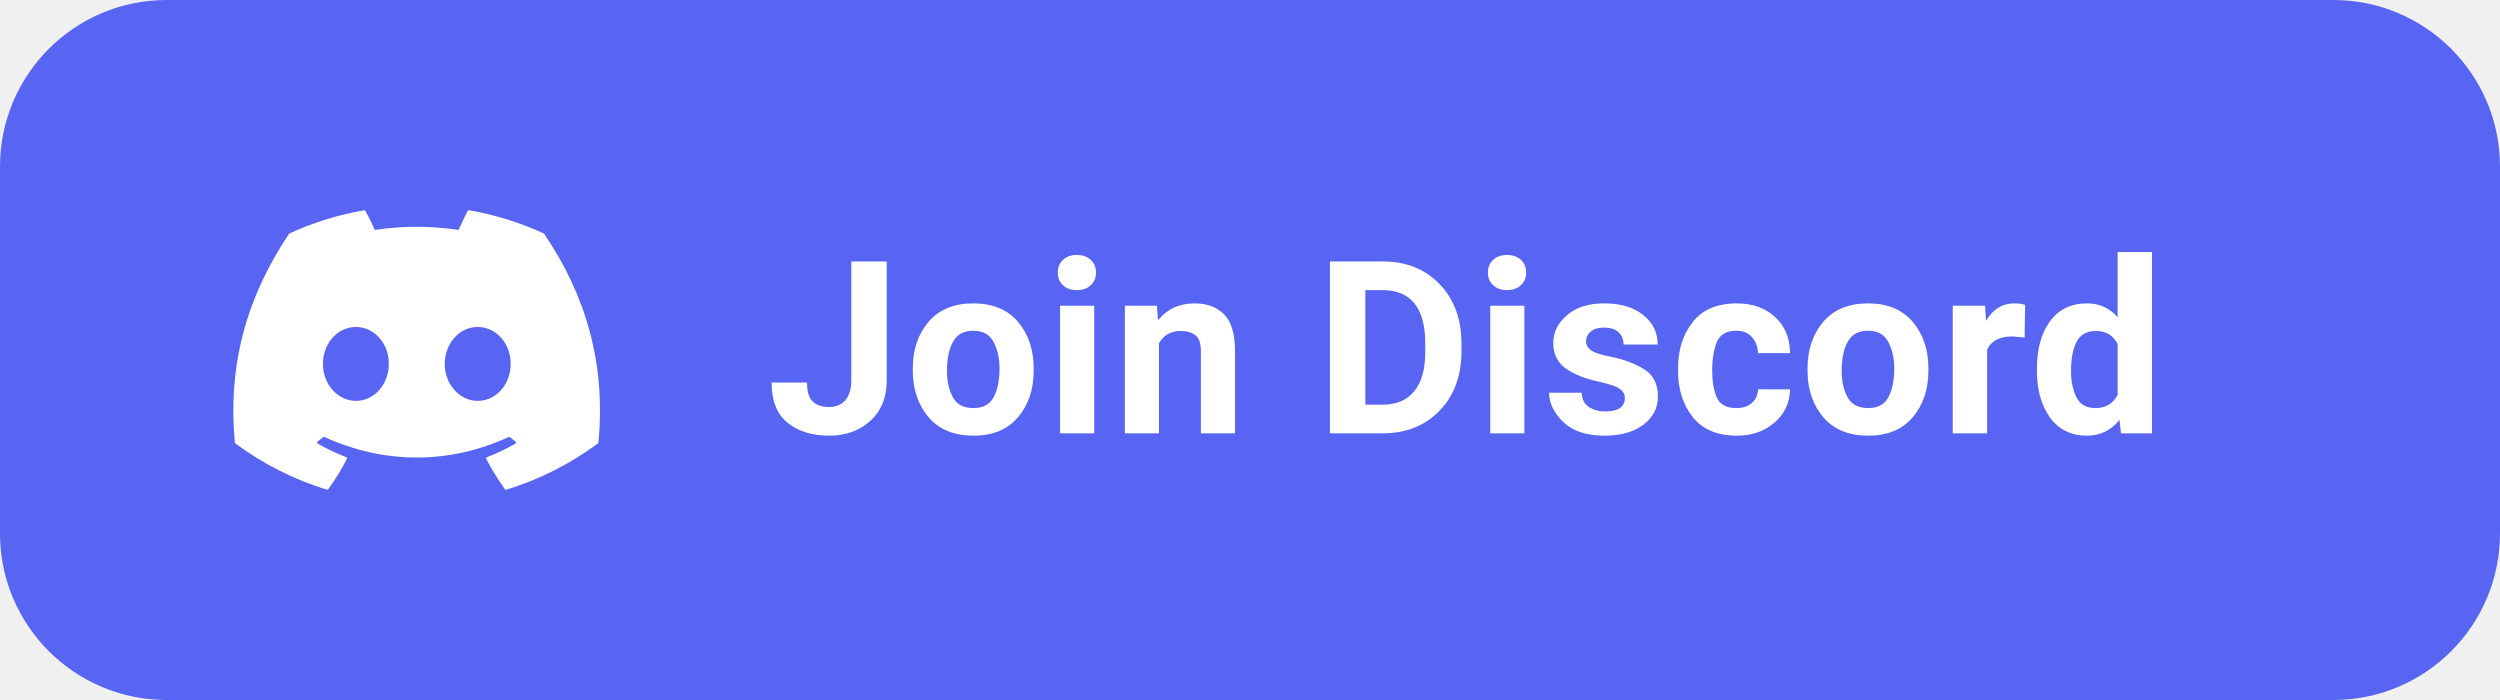
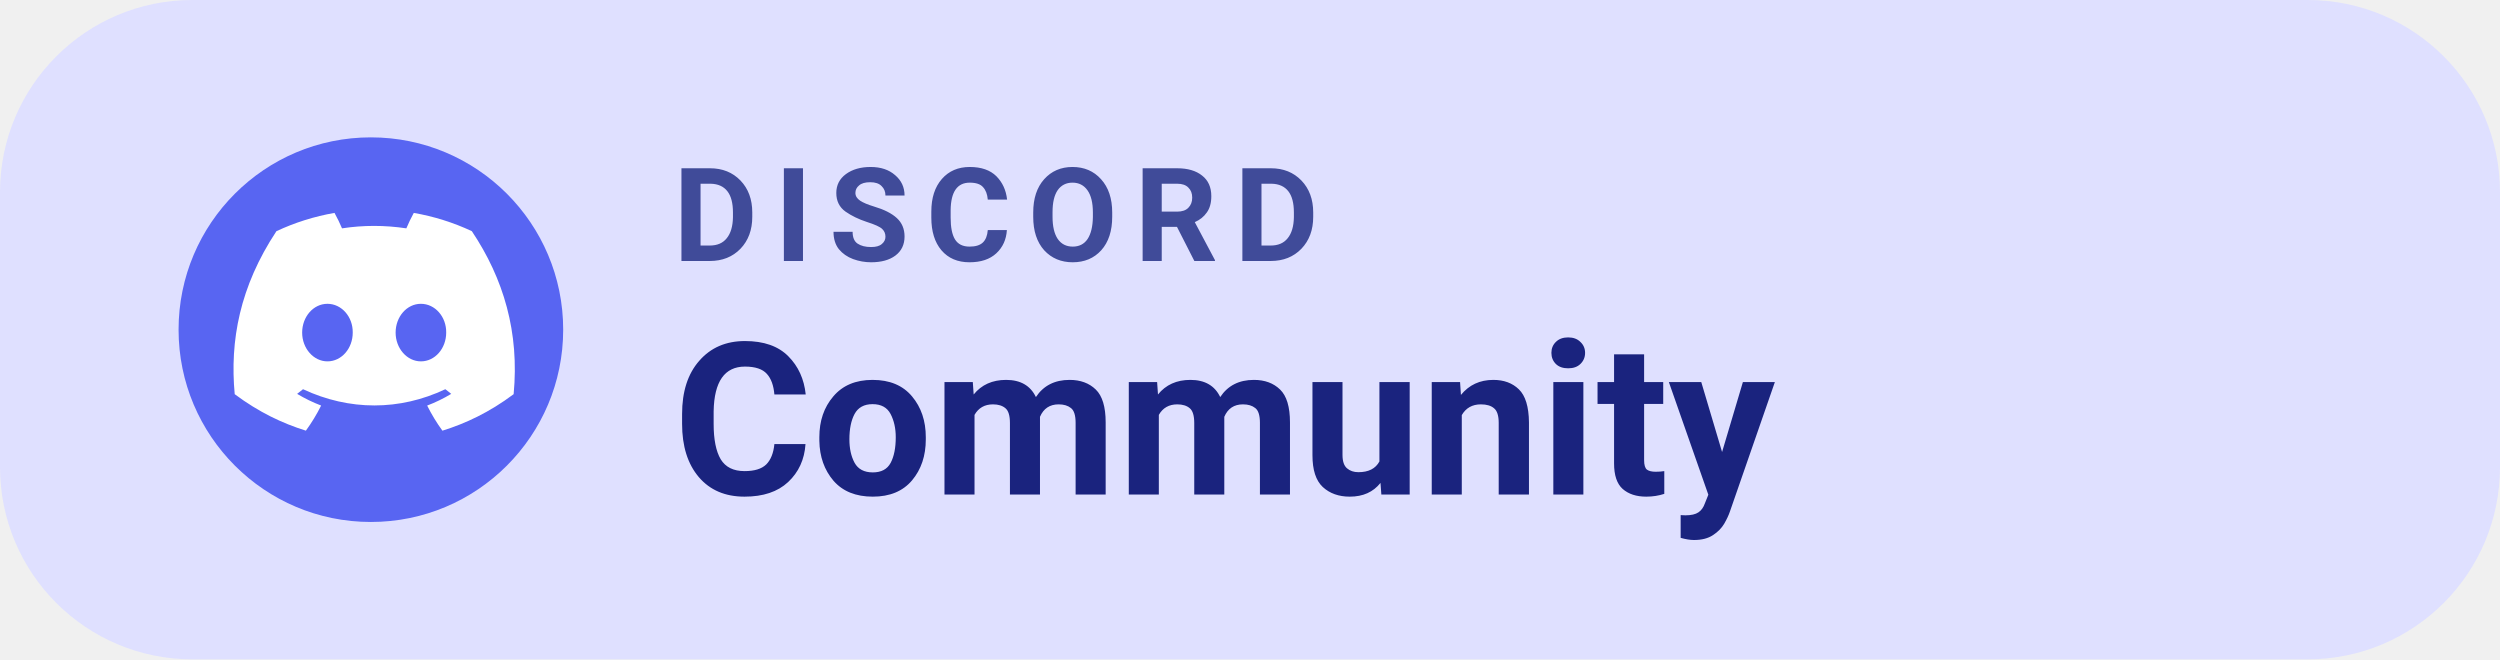
- <svg xmlns="http://www.w3.org/2000/svg" width="150" height="42" viewBox="0 0 150 42" fill="none">
-   <rect width="150" height="42" rx="10" fill="#5865F2" />
-   <g transform="translate(14, 10.0) scale(0.9166667)">
-     <path fill="#FFFFFF" d="M20.317 4.37a19.791 19.791 0 0 0-4.885-1.515.074.074 0 0 0-.079.037c-.21.375-.444.864-.608 1.25a18.27 18.27 0 0 0-5.487 0 12.64 12.64 0 0 0-.617-1.25.077.077 0 0 0-.079-.037A19.736 19.736 0 0 0 3.677 4.37a.07.07 0 0 0-.032.027C.533 9.046-.32 13.58.099 18.057a.082.082 0 0 0 .031.057 19.9 19.9 0 0 0 5.993 3.03.078.078 0 0 0 .084-.028c.462-.63.874-1.295 1.226-1.994.021-.041.001-.09-.041-.106a13.107 13.107 0 0 1-1.872-.892.077.077 0 0 1-.008-.128 10.2 10.2 0 0 0 .372-.292.074.074 0 0 1 .077-.01c3.929 1.793 8.18 1.793 12.061 0a.074.074 0 0 1 .078.01c.12.098.246.198.373.292a.077.077 0 0 1-.006.127 12.299 12.299 0 0 1-1.873.894.077.077 0 0 0-.041.107c.36.698.772 1.362 1.225 1.993a.076.076 0 0 0 .084.028 19.839 19.839 0 0 0 6.002-3.03.077.077 0 0 0 .032-.054c.5-5.177-.838-9.674-3.549-13.66a.061.061 0 0 0-.031-.028zM8.02 15.33c-1.183 0-2.157-1.085-2.157-2.419 0-1.333.956-2.419 2.157-2.419 1.21 0 2.176 1.096 2.157 2.42 0 1.333-.956 2.418-2.157 2.418zm7.975 0c-1.183 0-2.157-1.085-2.157-2.419 0-1.333.955-2.419 2.157-2.419 1.21 0 2.176 1.096 2.157 2.42 0 1.333-.946 2.418-2.157 2.418z" />
+ <svg xmlns="http://www.w3.org/2000/svg" width="182" height="48" viewBox="0 0 182 48" fill="none">
+   <rect width="182" height="48" rx="14" fill="#DFE0FF" />
+   <g transform="translate(13, 10.0)">
+     <circle cx="14" cy="14" r="14" fill="#5865F2" />
+     <path fill="#ffffff" transform="translate(4, 5.5) scale(0.08)" d="M216.856 16.597A208.5 208.5 0 0 0 164.042 0c-2.275 4.113-4.933 9.645-6.766 14.046q-29.538-4.442-58.533 0c-1.832-4.4-4.55-9.933-6.846-14.046a207.8 207.8 0 0 0-52.855 16.638C5.618 67.147-3.443 116.4 1.087 164.956c22.169 16.555 43.653 26.612 64.775 33.193A161 161 0 0 0 79.735 175.3a136.4 136.4 0 0 1-21.846-10.632a109 109 0 0 0 5.356-4.237c42.122 19.702 87.89 19.702 129.51 0a132 132 0 0 0 5.355 4.237a136 136 0 0 1-21.886 10.653c4.006 8.02 8.638 15.67 13.873 22.848c21.142-6.58 42.646-16.637 64.815-33.213c5.316-56.288-9.08-105.09-38.056-148.36M85.474 135.095c-12.645 0-23.015-11.805-23.015-26.18s10.149-26.2 23.015-26.2s23.236 11.804 23.015 26.2c.02 14.375-10.148 26.18-23.015 26.18m85.051 0c-12.645 0-23.014-11.805-23.014-26.18s10.148-26.2 23.014-26.2c12.867 0 23.236 11.804 23.015 26.2c0 14.375-10.148 26.18-23.015 26.18" />
  </g>
-   <text x="46" y="26" fill="#FFFFFF" font-family="-apple-system, BlinkMacSystemFont, 'Segoe UI', Roboto, Helvetica, Arial, sans-serif" font-size="14.5" font-weight="600" letter-spacing="0.2px">Join Discord</text>
+   <text x="49" y="19" fill="#404B99" font-family="-apple-system, BlinkMacSystemFont, 'Segoe UI', Roboto, sans-serif" font-size="9.5" font-weight="700" letter-spacing="1.2px">DISCORD</text>
+   <text x="49" y="36" fill="#1A237E" font-family="-apple-system, BlinkMacSystemFont, 'Segoe UI', Roboto, sans-serif" font-size="15.5" font-weight="700">Community</text>
</svg>
